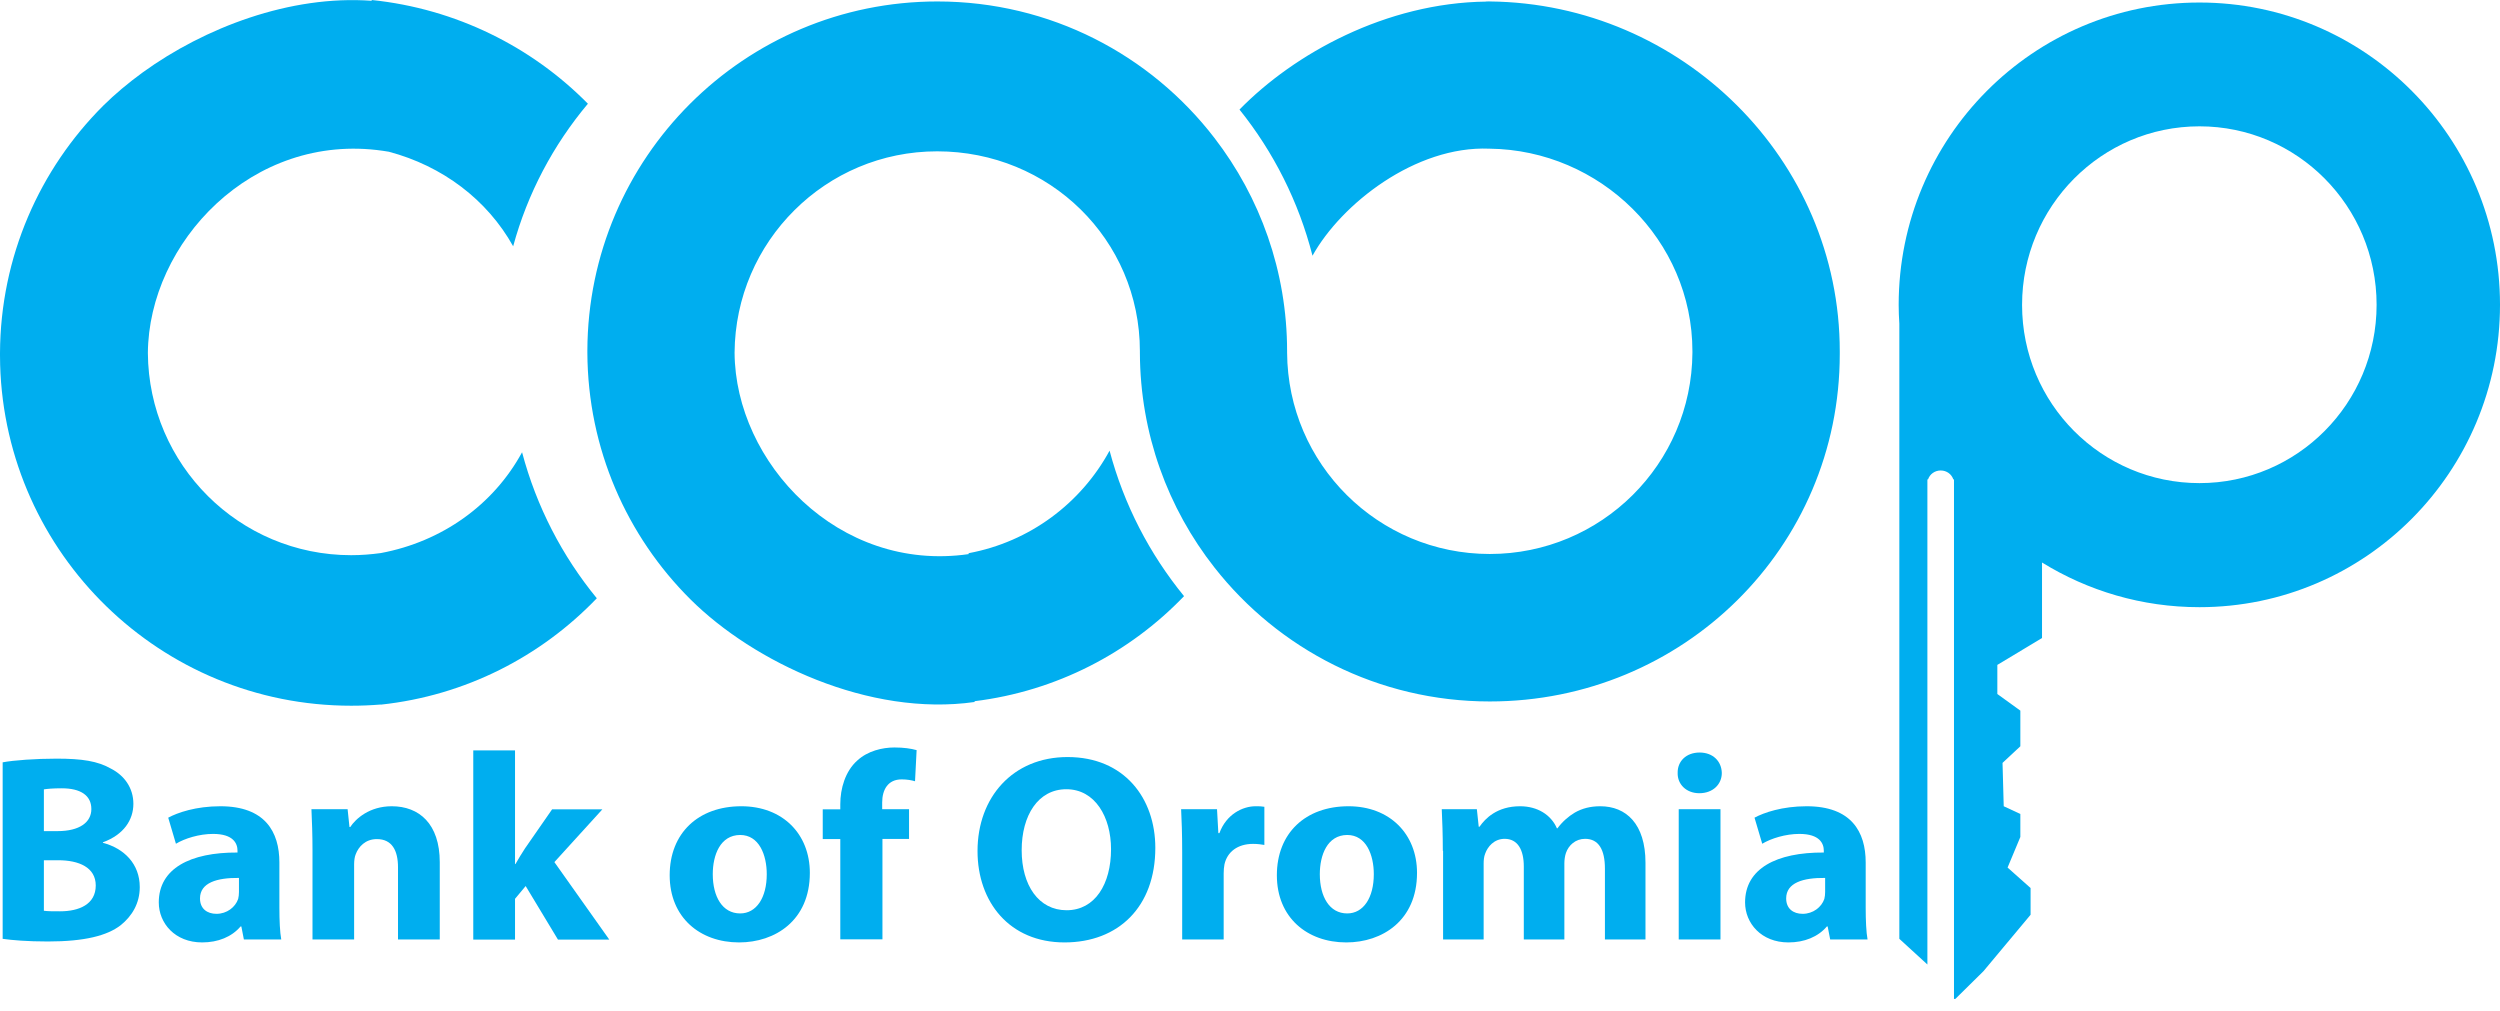
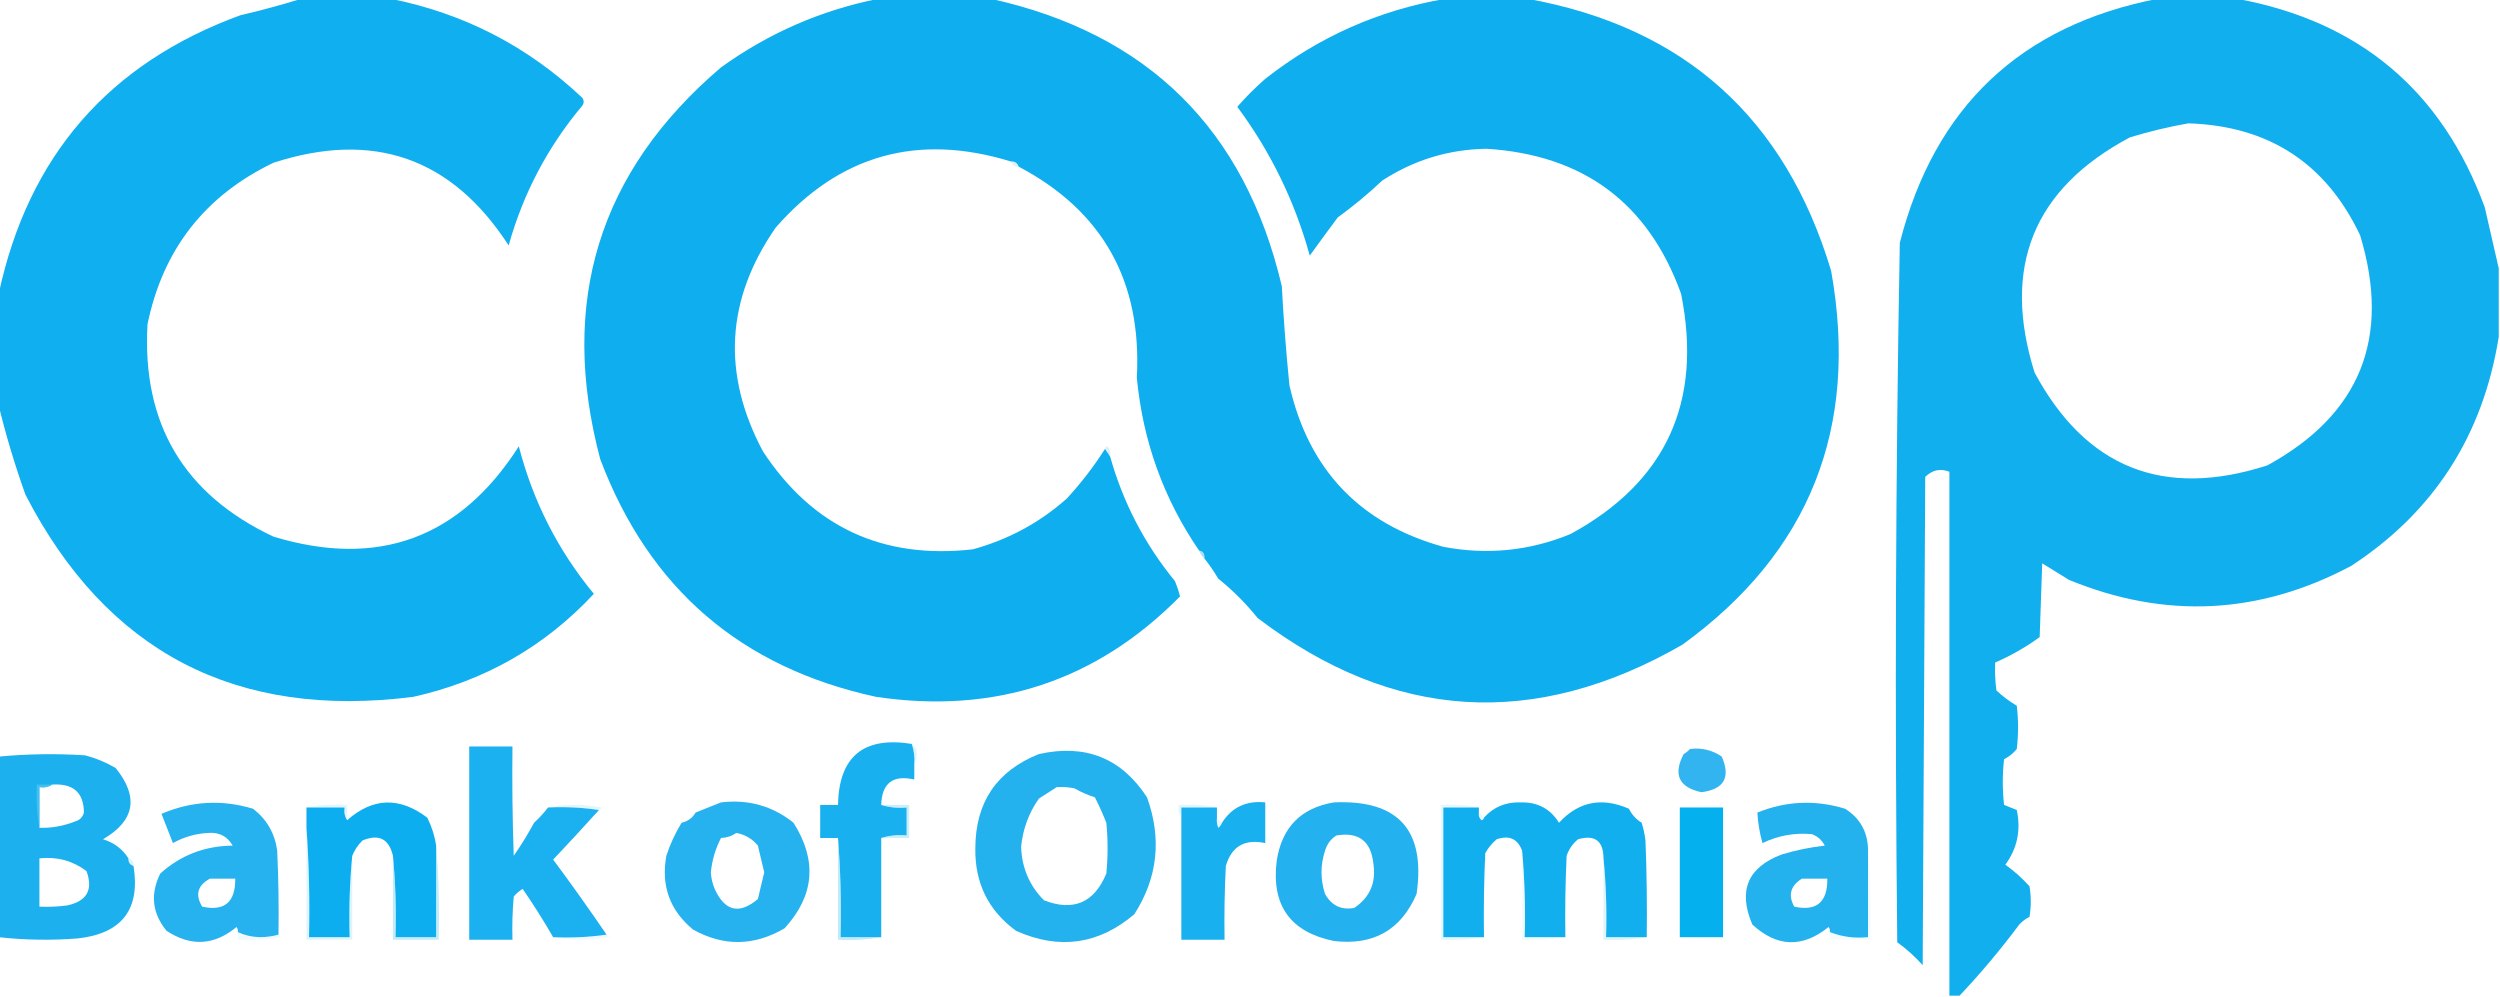
- <svg xmlns="http://www.w3.org/2000/svg" width="188" height="76" viewBox="0 0 188 76" fill="none">
-   <path d="M112.04 0.11C111.99 0.1 111.94 0.11 111.89 0.11C111.85 0.11 111.81 0.11 111.76 0.11V0.12C104.24 0.21 97.32 4.03 93.21 8.24C95.77 11.43 97.66 15.16 98.7 19.23C100.86 15.34 106.44 10.95 112 11.18C120.35 11.27 127.27 18.06 127.27 26.42V26.52C127.22 34.9 120.41 41.66 112.03 41.66C103.64 41.66 96.84 34.9 96.79 26.52V26.42C96.79 20.38 94.75 14.82 91.33 10.38C86.53 4.13 78.98 0.11 70.49 0.11C55.97 0.11 44.21 11.86 44.17 26.37V26.52C44.2 33.76 47.15 40.32 51.91 45.06C56.67 49.8 65.37 53.92 73.29 52.79V52.73C79.45 51.97 84.95 49.09 89.04 44.83C86.45 41.66 84.52 37.95 83.44 33.89C81.29 37.85 77.43 40.75 72.84 41.6V41.67C63.04 43.08 55.29 34.77 55.24 26.52C55.27 22.34 56.98 18.55 59.74 15.81C62.49 13.07 66.28 11.38 70.48 11.38C78.9 11.38 85.72 18 85.72 26.42V26.43C85.72 26.46 85.72 26.5 85.72 26.53C85.74 32.62 87.83 38.23 91.33 42.68C96.14 48.81 103.63 52.75 112.03 52.75C126.56 52.75 138.35 41.17 138.35 26.63V26.43C138.36 11.98 126.45 0.26 112.04 0.11Z" fill="#00AEEF" />
-   <path d="M44.88 44.99C42.28 41.82 40.34 38.09 39.26 34.01C37.1 37.98 33.23 40.73 28.64 41.59C27.91 41.69 27.17 41.75 26.41 41.75C22.2 41.75 18.39 40.05 15.63 37.3C12.87 34.55 11.15 30.75 11.12 26.55C11.18 18.27 18.94 9.92 28.79 11.34C28.94 11.36 29.09 11.38 29.24 11.41C33.27 12.48 36.63 15.01 38.59 18.52C39.67 14.54 41.61 10.9 44.21 7.8C40 3.53 34.31 0.66 27.95 0V0.05V0.06C21.82 -0.39 15.37 2.09 10.74 5.44C9.64 6.24 8.64 7.08 7.77 7.94C2.99 12.71 0.03 19.29 0 26.56V26.71C0 26.95 0 27.18 0.01 27.42V27.43C0.42 41.66 12.08 53.07 26.41 53.07C27.16 53.07 27.9 53.04 28.63 52.98V52.99C35 52.31 40.68 49.37 44.88 44.99Z" fill="#00AEEF" />
-   <path d="M165.4 0.19C152.9 0.19 142.78 10.36 142.78 22.93C142.78 23.4 142.8 23.88 142.83 24.34V70.6L144.94 72.53V36.05H144.99C145.12 35.66 145.49 35.38 145.94 35.38C146.39 35.38 146.76 35.66 146.89 36.05H146.93C146.93 36.06 146.94 36.07 146.94 36.07V75.12H147.04L149.15 73.04L152.7 68.79V66.78L150.97 65.24L151.93 62.94V61.21L150.68 60.63L150.59 57.37L151.93 56.12V53.44L150.2 52.19V50L153.56 47.98V42.3C157.01 44.43 161.06 45.66 165.4 45.66C177.88 45.66 188 35.47 188 22.92C188 10.36 177.87 0.19 165.4 0.19ZM165.4 36.33C158.03 36.33 152.06 30.34 152.06 22.93C152.06 15.52 158.03 9.5 165.4 9.5C172.76 9.5 178.72 15.51 178.72 22.92C178.72 30.33 172.76 36.33 165.4 36.33Z" fill="#00AEEF" />
-   <path d="M0.19 57.33C1.01 57.17 2.69 57.05 4.25 57.05C6.17 57.05 7.35 57.23 8.36 57.81C9.33 58.31 10.03 59.23 10.03 60.45C10.03 61.65 9.31 62.77 7.74 63.34V63.38C9.33 63.8 10.51 64.96 10.51 66.71C10.51 67.93 9.93 68.89 9.07 69.58C8.06 70.36 6.37 70.8 3.6 70.8C2.05 70.8 0.9 70.7 0.2 70.6V57.33H0.19ZM3.3 62.5H4.33C5.98 62.5 6.87 61.84 6.87 60.84C6.87 59.82 6.07 59.28 4.64 59.28C3.96 59.28 3.57 59.32 3.3 59.36V62.5V62.5ZM3.3 68.49C3.61 68.53 3.98 68.53 4.52 68.53C5.94 68.53 7.2 68.01 7.2 66.59C7.2 65.23 5.94 64.69 4.37 64.69H3.3V68.49Z" fill="#00AEEF" />
-   <path d="M18.34 70.65L18.15 69.67H18.09C17.43 70.45 16.4 70.87 15.2 70.87C13.16 70.87 11.94 69.43 11.94 67.86C11.94 65.32 14.29 64.09 17.86 64.11V63.97C17.86 63.45 17.57 62.71 16.02 62.71C14.99 62.71 13.89 63.05 13.23 63.45L12.65 61.49C13.35 61.11 14.73 60.63 16.57 60.63C19.93 60.63 21.01 62.55 21.01 64.86V68.27C21.01 69.21 21.05 70.11 21.15 70.65H18.34V70.65ZM17.97 66.02C16.32 66 15.04 66.38 15.04 67.56C15.04 68.34 15.58 68.72 16.28 68.72C17.06 68.72 17.7 68.22 17.91 67.6C17.95 67.44 17.97 67.26 17.97 67.08V66.02V66.02Z" fill="#00AEEF" />
-   <path d="M23.5 63.98C23.5 62.76 23.46 61.72 23.42 60.85H26.14L26.28 62.19H26.34C26.75 61.57 27.78 60.63 29.46 60.63C31.52 60.63 33.07 61.95 33.07 64.84V70.65H29.93V65.22C29.93 63.96 29.48 63.1 28.34 63.1C27.47 63.1 26.96 63.68 26.75 64.24C26.67 64.42 26.63 64.72 26.63 65V70.65H23.5V63.98Z" fill="#00AEEF" />
-   <path d="M38.72 64.98H38.76C38.99 64.58 39.23 64.18 39.48 63.8L41.52 60.86H45.3L41.69 64.83L45.82 70.66H41.96L39.53 66.63L38.73 67.59V70.66H35.59V56.43H38.73V64.98H38.72Z" fill="#00AEEF" />
-   <path d="M60.9 65.64C60.9 69.23 58.28 70.87 55.58 70.87C52.63 70.87 50.36 68.99 50.36 65.82C50.36 62.65 52.51 60.63 55.75 60.63C58.84 60.63 60.9 62.7 60.9 65.64ZM53.6 65.74C53.6 67.42 54.32 68.69 55.66 68.69C56.88 68.69 57.66 67.51 57.66 65.74C57.66 64.28 57.08 62.79 55.66 62.79C54.16 62.8 53.6 64.3 53.6 65.74Z" fill="#00AEEF" />
-   <path d="M63.19 70.65V63.1H61.87V60.86H63.19V60.48C63.19 59.3 63.56 58 64.47 57.19C65.25 56.47 66.35 56.21 67.26 56.21C67.96 56.21 68.5 56.29 68.93 56.41L68.81 58.75C68.54 58.67 68.21 58.61 67.8 58.61C66.77 58.61 66.34 59.39 66.34 60.35V60.85H68.36V63.09H66.36V70.64H63.19V70.65Z" fill="#00AEEF" />
-   <path d="M86.88 63.76C86.88 68.19 84.11 70.87 80.05 70.87C75.92 70.87 73.51 67.84 73.51 64C73.51 59.95 76.17 56.93 80.28 56.93C84.55 56.93 86.88 60.03 86.88 63.76ZM76.83 63.94C76.83 66.58 78.11 68.45 80.21 68.45C82.34 68.45 83.55 66.49 83.55 63.86C83.55 61.44 82.35 59.35 80.19 59.35C78.07 59.35 76.83 61.31 76.83 63.94Z" fill="#00AEEF" />
-   <path d="M88.9 64.08C88.9 62.64 88.86 61.7 88.82 60.85H91.52L91.62 62.65H91.7C92.22 61.23 93.45 60.63 94.42 60.63C94.71 60.63 94.85 60.63 95.08 60.67V63.54C94.85 63.5 94.58 63.46 94.23 63.46C93.07 63.46 92.29 64.06 92.08 65C92.04 65.2 92.02 65.44 92.02 65.68V70.65H88.9V64.08Z" fill="#00AEEF" />
-   <path d="M106.56 65.64C106.56 69.23 103.94 70.87 101.24 70.87C98.29 70.87 96.02 68.99 96.02 65.82C96.02 62.65 98.17 60.63 101.41 60.63C104.49 60.63 106.56 62.7 106.56 65.64ZM99.25 65.74C99.25 67.42 99.97 68.69 101.31 68.69C102.53 68.69 103.31 67.51 103.31 65.74C103.31 64.28 102.73 62.79 101.31 62.79C99.81 62.8 99.25 64.3 99.25 65.74Z" fill="#00AEEF" />
-   <path d="M108.5 63.98C108.5 62.76 108.46 61.72 108.42 60.85H111.06L111.2 62.17H111.26C111.69 61.55 112.58 60.63 114.31 60.63C115.61 60.63 116.64 61.27 117.08 62.29H117.12C117.49 61.79 117.95 61.39 118.42 61.11C118.98 60.79 119.6 60.63 120.34 60.63C122.28 60.63 123.74 61.95 123.74 64.88V70.65H120.69V65.32C120.69 63.9 120.22 63.08 119.2 63.08C118.48 63.08 117.96 63.56 117.76 64.14C117.68 64.36 117.64 64.68 117.64 64.92V70.65H114.59V65.16C114.59 63.92 114.14 63.08 113.15 63.08C112.35 63.08 111.87 63.68 111.69 64.18C111.59 64.42 111.57 64.7 111.57 64.94V70.65H108.52V63.98H108.5Z" fill="#00AEEF" />
-   <path d="M129.48 58.13C129.48 58.97 128.82 59.65 127.79 59.65C126.8 59.65 126.14 58.97 126.16 58.13C126.14 57.25 126.8 56.59 127.81 56.59C128.82 56.59 129.46 57.25 129.48 58.13ZM126.24 70.65V60.85H129.38V70.65H126.24Z" fill="#00AEEF" />
-   <path d="M137.63 70.65L137.44 69.67H137.38C136.72 70.45 135.69 70.87 134.49 70.87C132.45 70.87 131.23 69.43 131.23 67.86C131.23 65.32 133.58 64.09 137.15 64.11V63.97C137.15 63.45 136.86 62.71 135.31 62.71C134.28 62.71 133.18 63.05 132.52 63.45L131.94 61.49C132.64 61.11 134.02 60.63 135.86 60.63C139.22 60.63 140.3 62.55 140.3 64.86V68.27C140.3 69.21 140.34 70.11 140.44 70.65H137.63V70.65ZM137.25 66.02C135.6 66 134.32 66.38 134.32 67.56C134.32 68.34 134.86 68.72 135.56 68.72C136.34 68.72 136.98 68.22 137.19 67.6C137.23 67.44 137.25 67.26 137.25 67.08V66.02Z" fill="#00AEEF" />
+ <svg xmlns="http://www.w3.org/2000/svg" version="1.1" width="983px" height="392px" style="shape-rendering:geometricPrecision; text-rendering:geometricPrecision; image-rendering:optimizeQuality; fill-rule:evenodd; clip-rule:evenodd">
+   <g>
+     <path style="opacity:0.998" fill="#10afef" d="M 118.5,-0.5 C 130.167,-0.5 141.833,-0.5 153.5,-0.5C 182.415,5.25 207.582,18.25 229,38.5C 229.667,39.5 229.667,40.5 229,41.5C 215.42,57.655 205.753,75.989 200,96.5C 177.696,62.062 146.862,51.229 107.5,64C 80.544,76.962 64.044,98.129 58,127.5C 55.779,166.57 72.279,194.403 107.5,211C 148.727,223.494 180.894,211.661 204,175.5C 209.573,197.091 219.407,216.424 233.5,233.5C 214.198,254.227 190.531,267.727 162.5,274C 92.743,282.878 41.91,256.378 10,194.5C 5.861,182.929 2.361,171.263 -0.5,159.5C -0.5,144.833 -0.5,130.167 -0.5,115.5C 11.102,61.41 42.768,24.91 94.5,6C 102.691,4.096 110.691,1.93 118.5,-0.5 Z" />
+   </g>
+   <g>
+     <path style="opacity:0.998" fill="#0faeef" d="M 345.5,-0.5 C 360.167,-0.5 374.833,-0.5 389.5,-0.5C 451.318,13.151 489.485,50.818 504,112.5C 504.701,125.536 505.701,138.536 507,151.5C 514.561,184.727 534.728,205.893 567.5,215C 584.702,218.289 601.369,216.623 617.5,210C 655.063,189.59 669.563,158.09 661,115.5C 648.15,79.881 622.65,60.881 584.5,58.5C 569.658,58.724 555.991,62.891 543.5,71C 537.958,76.21 532.125,81.044 526,85.5C 522.339,90.414 518.672,95.414 515,100.5C 509.119,79.166 499.619,59.666 486.5,42C 489.887,38.123 493.554,34.456 497.5,31C 518.493,14.504 542.16,4.004 568.5,-0.5C 579.167,-0.5 589.833,-0.5 600.5,-0.5C 662.112,10.597 701.945,46.263 720,106.5C 731.053,168.262 711.553,217.262 661.5,253.5C 603.347,286.946 547.68,283.446 494.5,243C 489.886,237.263 484.719,232.097 479,227.5C 477.336,224.678 475.503,222.011 473.5,219.5C 473.715,217.821 473.048,216.821 471.5,216.5C 457.539,196.133 449.373,173.466 447,148.5C 449.067,110.605 433.567,82.938 400.5,65.5C 400.027,64.094 399.027,63.427 397.5,63.5C 360.846,52.227 330.012,60.893 305,89.5C 285.429,117.711 283.763,147.044 300,177.5C 319.494,207.16 346.994,219.994 382.5,216C 396.452,212.193 408.785,205.526 419.5,196C 425.129,189.872 430.129,183.372 434.5,176.5C 435.167,177.5 435.833,178.5 436.5,179.5C 441.61,197.661 450.11,213.994 462,228.5C 462.851,230.592 463.518,232.592 464,234.5C 431.146,267.784 391.313,280.951 344.5,274C 291.337,262.501 255.17,231.334 236,180.5C 219.627,118.77 235.46,67.436 283.5,26.5C 302.269,12.985 322.935,3.985 345.5,-0.5 Z" />
+   </g>
+   <g>
+     <path style="opacity:0.998" fill="#12afef" d="M 848.5,-0.5 C 858.833,-0.5 869.167,-0.5 879.5,-0.5C 927.71,8.35 960.21,35.683 977,81.5C 978.867,89.625 980.7,97.625 982.5,105.5C 982.5,114.5 982.5,123.5 982.5,132.5C 976.286,171.301 956.953,201.301 924.5,222.5C 888.375,241.721 851.375,243.554 813.5,228C 809.98,225.802 806.48,223.635 803,221.5C 802.667,231.167 802.333,240.833 802,250.5C 796.508,254.494 790.674,257.828 784.5,260.5C 784.335,264.182 784.501,267.848 785,271.5C 787.459,273.805 790.126,275.805 793,277.5C 793.667,283.167 793.667,288.833 793,294.5C 791.622,296.213 789.955,297.547 788,298.5C 787.333,304.5 787.333,310.5 788,316.5C 789.667,317.167 791.333,317.833 793,318.5C 794.684,326.451 793.184,333.618 788.5,340C 791.965,342.463 795.131,345.296 798,348.5C 798.667,352.5 798.667,356.5 798,360.5C 796.488,361.257 795.154,362.257 794,363.5C 786.686,373.31 778.853,382.644 770.5,391.5C 769.167,391.5 767.833,391.5 766.5,391.5C 766.5,322.833 766.5,254.167 766.5,185.5C 763.005,184.094 759.838,184.76 757,187.5C 756.667,251.5 756.333,315.5 756,379.5C 752.916,376.075 749.583,373.075 746,370.5C 745.012,278.798 745.346,187.131 747,95.5C 760.665,41.997 794.499,9.997 848.5,-0.5 Z M 860.5,48.5 C 892.076,49.522 914.576,64.188 928,92.5C 940.223,132.845 928.056,163.012 891.5,183C 850.659,196.148 820.159,183.981 800,146.5C 786.997,105.04 799.497,74.206 837.5,54C 845.185,51.661 852.851,49.827 860.5,48.5 Z" />
+   </g>
+   <g>
+     <path style="opacity:0.329" fill="#92d8f7" d="M 397.5,63.5 C 399.027,63.427 400.027,64.094 400.5,65.5C 398.973,65.573 397.973,64.906 397.5,63.5 Z" />
+   </g>
+   <g>
+     <path style="opacity:0.38" fill="#94dbf8" d="M 434.5,176.5 C 434.56,175.957 434.893,175.624 435.5,175.5C 436.429,176.689 436.762,178.022 436.5,179.5C 435.833,178.5 435.167,177.5 434.5,176.5 Z" />
+   </g>
+   <g>
+     <path style="opacity:0.788" fill="#97d5f7" d="M 471.5,216.5 C 473.048,216.821 473.715,217.821 473.5,219.5C 472.599,218.71 471.932,217.71 471.5,216.5 Z" />
+   </g>
+   <g>
+     <path style="opacity:0.995" fill="#17b0ef" d="M 358.5,292.5 C 359.388,295.054 359.721,297.721 359.5,300.5C 359.5,302.5 359.5,304.5 359.5,306.5C 351.073,304.6 346.739,307.933 346.5,316.5C 349.625,317.479 352.958,317.813 356.5,317.5C 356.5,321.167 356.5,324.833 356.5,328.5C 352.958,328.187 349.625,328.521 346.5,329.5C 346.5,342.5 346.5,355.5 346.5,368.5C 341.167,368.5 335.833,368.5 330.5,368.5C 330.829,355.323 330.495,342.323 329.5,329.5C 327.167,329.5 324.833,329.5 322.5,329.5C 322.5,325.167 322.5,320.833 322.5,316.5C 324.833,316.5 327.167,316.5 329.5,316.5C 329.866,297.464 339.533,289.464 358.5,292.5 Z" />
+   </g>
+   <g>
+     <path style="opacity:0.984" fill="#17afef" d="M 215.5,317.5 C 222.354,317.176 229.021,317.509 235.5,318.5C 229.633,325.021 223.633,331.521 217.5,338C 224.719,347.712 231.719,357.546 238.5,367.5C 231.687,368.491 224.687,368.825 217.5,368.5C 213.749,361.995 209.749,355.662 205.5,349.5C 204.186,350.313 203.019,351.313 202,352.5C 201.501,358.157 201.334,363.824 201.5,369.5C 195.833,369.5 190.167,369.5 184.5,369.5C 184.5,344.167 184.5,318.833 184.5,293.5C 190.167,293.5 195.833,293.5 201.5,293.5C 201.333,307.837 201.5,322.171 202,336.5C 204.93,332.301 207.597,327.968 210,323.5C 212.068,321.604 213.901,319.604 215.5,317.5 Z" />
+   </g>
+   <g>
+     <path style="opacity:0.277" fill="#87d8f7" d="M 358.5,292.5 C 359.748,293.334 360.415,294.667 360.5,296.5C 360.489,298.045 360.156,299.378 359.5,300.5C 359.721,297.721 359.388,295.054 358.5,292.5 Z" />
+   </g>
+   <g>
+     <path style="opacity:0.986" fill="#2fb3f0" d="M 664.5,294.5 C 669.081,293.923 673.248,294.923 677,297.5C 680.579,305.672 677.912,310.339 669,311.5C 660.137,309.584 657.804,304.584 662,296.5C 662.995,295.934 663.828,295.267 664.5,294.5 Z" />
+   </g>
+   <g>
+     <path style="opacity:0.992" fill="#22b1ef" d="M 408.5,296.5 C 426.796,292.414 440.963,298.08 451,313.5C 456.888,329.808 455.221,345.142 446,359.5C 431.943,371.411 416.443,373.578 399.5,366C 388.611,358.038 383.278,347.204 383.5,333.5C 383.551,315.467 391.885,303.134 408.5,296.5 Z M 415.5,309.5 C 417.857,309.337 420.19,309.503 422.5,310C 425.11,311.481 427.777,312.648 430.5,313.5C 432.13,316.675 433.63,320.009 435,323.5C 435.667,330.167 435.667,336.833 435,343.5C 430.231,354.977 422.064,358.477 410.5,354C 404.804,348.293 401.804,341.293 401.5,333C 402.185,325.981 404.518,319.648 408.5,314C 410.898,312.476 413.231,310.976 415.5,309.5 Z" />
+   </g>
+   <g>
+     <path style="opacity:0.995" fill="#1bb0ef" d="M 50.5,337.5 C 50.427,339.027 51.094,340.027 52.5,340.5C 55.258,357.594 47.925,367.094 30.5,369C 20.09,369.808 9.757,369.641 -0.5,368.5C -0.5,344.833 -0.5,321.167 -0.5,297.5C 10.807,296.423 22.14,296.257 33.5,297C 37.76,298.132 41.76,299.799 45.5,302C 54.685,313.389 53.018,322.723 40.5,330C 44.797,331.305 48.131,333.805 50.5,337.5 Z M 20.5,308.5 C 28.779,307.961 32.946,311.628 33,319.5C 32.5,321.333 31.333,322.5 29.5,323C 25,324.792 20.333,325.625 15.5,325.5C 15.5,320.167 15.5,314.833 15.5,309.5C 17.415,309.784 19.081,309.451 20.5,308.5 Z M 15.5,337.5 C 22.411,336.768 28.577,338.434 34,342.5C 36.7,349.815 34.2,354.315 26.5,356C 22.848,356.499 19.182,356.665 15.5,356.5C 15.5,350.167 15.5,343.833 15.5,337.5 Z" />
+   </g>
+   <g>
+     <path style="opacity:0.749" fill="#50c5f3" d="M 20.5,308.5 C 19.081,309.451 17.415,309.784 15.5,309.5C 15.5,314.833 15.5,320.167 15.5,325.5C 14.511,320.025 14.178,314.358 14.5,308.5C 16.5,308.5 18.5,308.5 20.5,308.5 Z" />
+   </g>
+   <g>
+     <path style="opacity:0.992" fill="#23b1ef" d="M 109.5,367.5 C 107.19,368.164 104.69,368.497 102,368.5C 98.895,368.389 96.062,367.722 93.5,366.5C 93.631,365.761 93.464,365.094 93,364.5C 84.193,371.775 75.027,372.275 65.5,366C 59.849,359.142 59.016,351.642 63,343.5C 70.98,336.28 80.48,332.613 91.5,332.5C 89.431,328.881 86.264,327.214 82,327.5C 76.954,327.759 72.288,329.092 68,331.5C 66.495,327.65 64.995,323.817 63.5,320C 75.243,314.971 87.243,314.304 99.5,318C 104.897,322.164 108.063,327.664 109,334.5C 109.5,345.495 109.667,356.495 109.5,367.5 Z M 82.5,345.5 C 85.833,345.5 89.167,345.5 92.5,345.5C 92.604,354.745 88.27,358.412 79.5,356.5C 76.668,351.821 77.668,348.154 82.5,345.5 Z" />
+   </g>
+   <g>
+     <path style="opacity:0.996" fill="#0caeef" d="M 171.5,332.5 C 171.5,344.5 171.5,356.5 171.5,368.5C 166.167,368.5 160.833,368.5 155.5,368.5C 155.828,357.654 155.494,346.987 154.5,336.5C 152.933,329.787 148.933,327.787 142.5,330.5C 140.722,332.264 139.389,334.264 138.5,336.5C 137.506,346.987 137.172,357.654 137.5,368.5C 132.167,368.5 126.833,368.5 121.5,368.5C 121.829,353.99 121.496,339.657 120.5,325.5C 120.5,322.833 120.5,320.167 120.5,317.5C 125.5,317.5 130.5,317.5 135.5,317.5C 135.216,319.415 135.549,321.081 136.5,322.5C 146.602,313.579 157.102,313.246 168,321.5C 169.759,325.009 170.926,328.675 171.5,332.5 Z" />
+   </g>
+   <g>
+     <path style="opacity:0.991" fill="#24b1ef" d="M 283.5,315.5 C 294.233,314.222 303.733,316.888 312,323.5C 321.414,338.33 320.247,352.163 308.5,365C 296.531,372.035 284.531,372.202 272.5,365.5C 263.376,357.968 259.876,348.301 262,336.5C 263.512,331.907 265.512,327.574 268,323.5C 270.429,322.971 272.262,321.637 273.5,319.5C 276.938,318.155 280.271,316.821 283.5,315.5 Z M 289.5,327.5 C 292.959,328.148 295.793,329.815 298,332.5C 298.834,336.002 299.667,339.502 300.5,343C 299.667,346.498 298.834,349.998 298,353.5C 290.673,359.664 285.006,358.331 281,349.5C 280.131,347.419 279.631,345.253 279.5,343C 279.995,338.172 281.329,333.672 283.5,329.5C 285.786,329.405 287.786,328.738 289.5,327.5 Z" />
+   </g>
+   <g>
+     <path style="opacity:0.987" fill="#15afef" d="M 464.5,321.5 C 464.5,320.167 464.5,318.833 464.5,317.5C 469.167,317.5 473.833,317.5 478.5,317.5C 478.5,318.833 478.5,320.167 478.5,321.5C 478.343,322.873 478.51,324.207 479,325.5C 479.717,324.956 480.217,324.289 480.5,323.5C 484.368,317.402 490.035,314.736 497.5,315.5C 497.5,320.833 497.5,326.167 497.5,331.5C 489.404,329.789 484.237,332.789 482,340.5C 481.5,350.161 481.334,359.828 481.5,369.5C 475.833,369.5 470.167,369.5 464.5,369.5C 464.5,353.5 464.5,337.5 464.5,321.5 Z" />
+   </g>
+   <g>
+     <path style="opacity:0.993" fill="#23b1ef" d="M 524.5,315.5 C 549.785,314.386 560.618,326.386 557,351.5C 550.892,365.671 540.059,371.838 524.5,370C 507.34,366.494 499.84,355.994 502,338.5C 504.012,325.322 511.512,317.655 524.5,315.5 Z M 525.5,328.5 C 534.214,327.046 539.047,330.713 540,339.5C 541.176,346.976 538.676,352.809 532.5,357C 527.397,357.912 523.564,356.079 521,351.5C 519.16,345.819 519.16,340.153 521,334.5C 521.804,331.854 523.304,329.854 525.5,328.5 Z" />
+   </g>
+   <g>
+     <path style="opacity:0.993" fill="#11afef" d="M 647.5,368.5 C 642.167,368.5 636.833,368.5 631.5,368.5C 631.828,357.986 631.494,347.653 630.5,337.5C 630.447,330.613 627.113,328.113 620.5,330C 618.383,331.731 616.883,333.898 616,336.5C 615.5,347.161 615.333,357.828 615.5,368.5C 610.167,368.5 604.833,368.5 599.5,368.5C 599.828,356.988 599.495,345.654 598.5,334.5C 596.752,329.818 593.419,328.318 588.5,330C 586.641,331.558 585.141,333.391 584,335.5C 583.5,346.495 583.333,357.495 583.5,368.5C 578.167,368.5 572.833,368.5 567.5,368.5C 567.5,351.5 567.5,334.5 567.5,317.5C 572.167,317.5 576.833,317.5 581.5,317.5C 581.5,318.167 581.5,318.833 581.5,319.5C 581.281,320.675 581.614,321.675 582.5,322.5C 583.107,322.376 583.44,322.043 583.5,321.5C 587.308,317.279 592.141,315.279 598,315.5C 604.583,315.35 609.583,318.017 613,323.5C 620.671,315.167 629.838,313.334 640.5,318C 641.641,320.308 643.308,322.141 645.5,323.5C 646.213,325.776 646.713,328.109 647,330.5C 647.5,343.162 647.667,355.829 647.5,368.5 Z" />
+   </g>
+   <g>
+     <path style="opacity:0.992" fill="#22b1ef" d="M 734.5,333.5 C 734.5,345.167 734.5,356.833 734.5,368.5C 729.193,369.026 724.193,368.36 719.5,366.5C 719.631,365.761 719.464,365.094 719,364.5C 708.692,372.798 698.692,372.465 689,363.5C 683.342,350.225 687.175,341.058 700.5,336C 706.054,334.311 711.721,333.144 717.5,332.5C 716.405,330.38 714.739,328.88 712.5,328C 705.664,327.368 699.164,328.534 693,331.5C 691.883,327.512 691.216,323.512 691,319.5C 702.296,314.925 713.796,314.425 725.5,318C 731.202,321.617 734.202,326.783 734.5,333.5 Z M 708.5,345.5 C 711.833,345.5 715.167,345.5 718.5,345.5C 718.622,354.724 714.289,358.391 705.5,356.5C 703.003,351.977 704.003,348.311 708.5,345.5 Z" />
+   </g>
+   <g>
+     <path style="opacity:0.251" fill="#85d7f7" d="M 120.5,317.5 C 125.64,316.512 130.974,316.179 136.5,316.5C 136.5,318.5 136.5,320.5 136.5,322.5C 135.549,321.081 135.216,319.415 135.5,317.5C 130.5,317.5 125.5,317.5 120.5,317.5 Z" />
+   </g>
+   <g>
+     <path style="opacity:0.249" fill="#86d7f7" d="M 215.5,317.5 C 222.344,316.181 229.344,316.181 236.5,317.5C 236.376,318.107 236.043,318.44 235.5,318.5C 229.021,317.509 222.354,317.176 215.5,317.5 Z" />
+   </g>
+   <g>
+     <path style="opacity:0.249" fill="#81d6f7" d="M 478.5,317.5 C 473.833,317.5 469.167,317.5 464.5,317.5C 464.5,318.833 464.5,320.167 464.5,321.5C 463.549,320.081 463.216,318.415 463.5,316.5C 468.695,316.179 473.695,316.513 478.5,317.5 Z" />
+   </g>
+   <g>
+     <path style="opacity:0.244" fill="#97dcf8" d="M 581.5,317.5 C 576.833,317.5 572.167,317.5 567.5,317.5C 567.5,334.5 567.5,351.5 567.5,368.5C 572.833,368.5 578.167,368.5 583.5,368.5C 578.025,369.489 572.358,369.822 566.5,369.5C 566.5,351.833 566.5,334.167 566.5,316.5C 571.695,316.179 576.695,316.513 581.5,317.5 Z" />
+   </g>
+   <g>
+     <path style="opacity:0.435" fill="#83d7f7" d="M 346.5,316.5 C 350.167,316.5 353.833,316.5 357.5,316.5C 357.5,320.833 357.5,325.167 357.5,329.5C 353.833,329.5 350.167,329.5 346.5,329.5C 349.625,328.521 352.958,328.187 356.5,328.5C 356.5,324.833 356.5,321.167 356.5,317.5C 352.958,317.813 349.625,317.479 346.5,316.5 Z" />
+   </g>
+   <g>
+     <path style="opacity:0.978" fill="#00aeef" d="M 660.5,317.5 C 666.167,317.5 671.833,317.5 677.5,317.5C 677.5,334.5 677.5,351.5 677.5,368.5C 671.833,368.5 666.167,368.5 660.5,368.5C 660.5,351.5 660.5,334.5 660.5,317.5 Z" />
+   </g>
+   <g>
+     <path style="opacity:0.063" fill="#ace3f9" d="M 660.5,317.5 C 666.31,316.51 672.31,316.177 678.5,316.5C 678.5,334.167 678.5,351.833 678.5,369.5C 672.31,369.823 666.31,369.49 660.5,368.5C 666.167,368.5 671.833,368.5 677.5,368.5C 677.5,351.5 677.5,334.5 677.5,317.5C 671.833,317.5 666.167,317.5 660.5,317.5 Z" />
+   </g>
+   <g>
+     <path style="opacity:0.196" fill="#93dbf8" d="M 581.5,319.5 C 582.167,320.167 582.833,320.833 583.5,321.5C 583.44,322.043 583.107,322.376 582.5,322.5C 581.614,321.675 581.281,320.675 581.5,319.5 Z" />
+   </g>
+   <g>
+     <path style="opacity:0.2" fill="#8ad9f7" d="M 478.5,321.5 C 479.167,322.167 479.833,322.833 480.5,323.5C 480.217,324.289 479.717,324.956 479,325.5C 478.51,324.207 478.343,322.873 478.5,321.5 Z" />
+   </g>
+   <g>
+     <path style="opacity:0.498" fill="#80d6f7" d="M 329.5,329.5 C 330.495,342.323 330.829,355.323 330.5,368.5C 335.833,368.5 341.167,368.5 346.5,368.5C 341.025,369.489 335.358,369.822 329.5,369.5C 329.5,356.167 329.5,342.833 329.5,329.5 Z" />
+   </g>
+   <g>
+     <path style="opacity:0.476" fill="#80d6f7" d="M 171.5,332.5 C 172.495,344.655 172.829,356.989 172.5,369.5C 166.5,369.5 160.5,369.5 154.5,369.5C 154.5,358.5 154.5,347.5 154.5,336.5C 155.494,346.987 155.828,357.654 155.5,368.5C 160.833,368.5 166.167,368.5 171.5,368.5C 171.5,356.5 171.5,344.5 171.5,332.5 Z" />
+   </g>
+   <g>
+     <path style="opacity:0.259" fill="#80d6f7" d="M 120.5,325.5 C 121.496,339.657 121.829,353.99 121.5,368.5C 126.833,368.5 132.167,368.5 137.5,368.5C 137.172,357.654 137.506,346.987 138.5,336.5C 138.5,347.5 138.5,358.5 138.5,369.5C 132.5,369.5 126.5,369.5 120.5,369.5C 120.5,354.833 120.5,340.167 120.5,325.5 Z" />
+   </g>
+   <g>
+     <path style="opacity:0.261" fill="#80d6f7" d="M 630.5,337.5 C 631.494,347.653 631.828,357.986 631.5,368.5C 636.833,368.5 642.167,368.5 647.5,368.5C 642.025,369.489 636.358,369.822 630.5,369.5C 630.5,358.833 630.5,348.167 630.5,337.5 Z" />
+   </g>
+   <g>
+     <path style="opacity:0.325" fill="#92d8f7" d="M 50.5,337.5 C 51.906,337.973 52.573,338.973 52.5,340.5C 51.094,340.027 50.427,339.027 50.5,337.5 Z" />
+   </g>
+   <g>
+     <path style="opacity:0.125" fill="#8bd9f7" d="M 93.5,366.5 C 96.062,367.722 98.895,368.389 102,368.5C 104.69,368.497 107.19,368.164 109.5,367.5C 110.043,367.56 110.376,367.893 110.5,368.5C 104.872,369.495 99.206,369.829 93.5,369.5C 93.5,368.5 93.5,367.5 93.5,366.5 Z" />
+   </g>
+   <g>
+     <path style="opacity:0.125" fill="#87d8f7" d="M 238.5,367.5 C 239.043,367.56 239.376,367.893 239.5,368.5C 232.01,369.819 224.677,369.819 217.5,368.5C 224.687,368.825 231.687,368.491 238.5,367.5 Z" />
+   </g>
+   <g>
+     <path style="opacity:0.125" fill="#98ddf8" d="M 598.5,334.5 C 599.495,345.654 599.828,356.988 599.5,368.5C 604.833,368.5 610.167,368.5 615.5,368.5C 610.025,369.489 604.358,369.822 598.5,369.5C 598.5,357.833 598.5,346.167 598.5,334.5 Z" />
+   </g>
+   <g>
+     <path style="opacity:0.125" fill="#99ddf8" d="M 734.5,333.5 C 735.495,345.322 735.828,357.322 735.5,369.5C 730.167,369.5 724.833,369.5 719.5,369.5C 719.5,368.5 719.5,367.5 719.5,366.5C 724.193,368.36 729.193,369.026 734.5,368.5C 734.5,356.833 734.5,345.167 734.5,333.5 Z" />
+   </g>
</svg>
